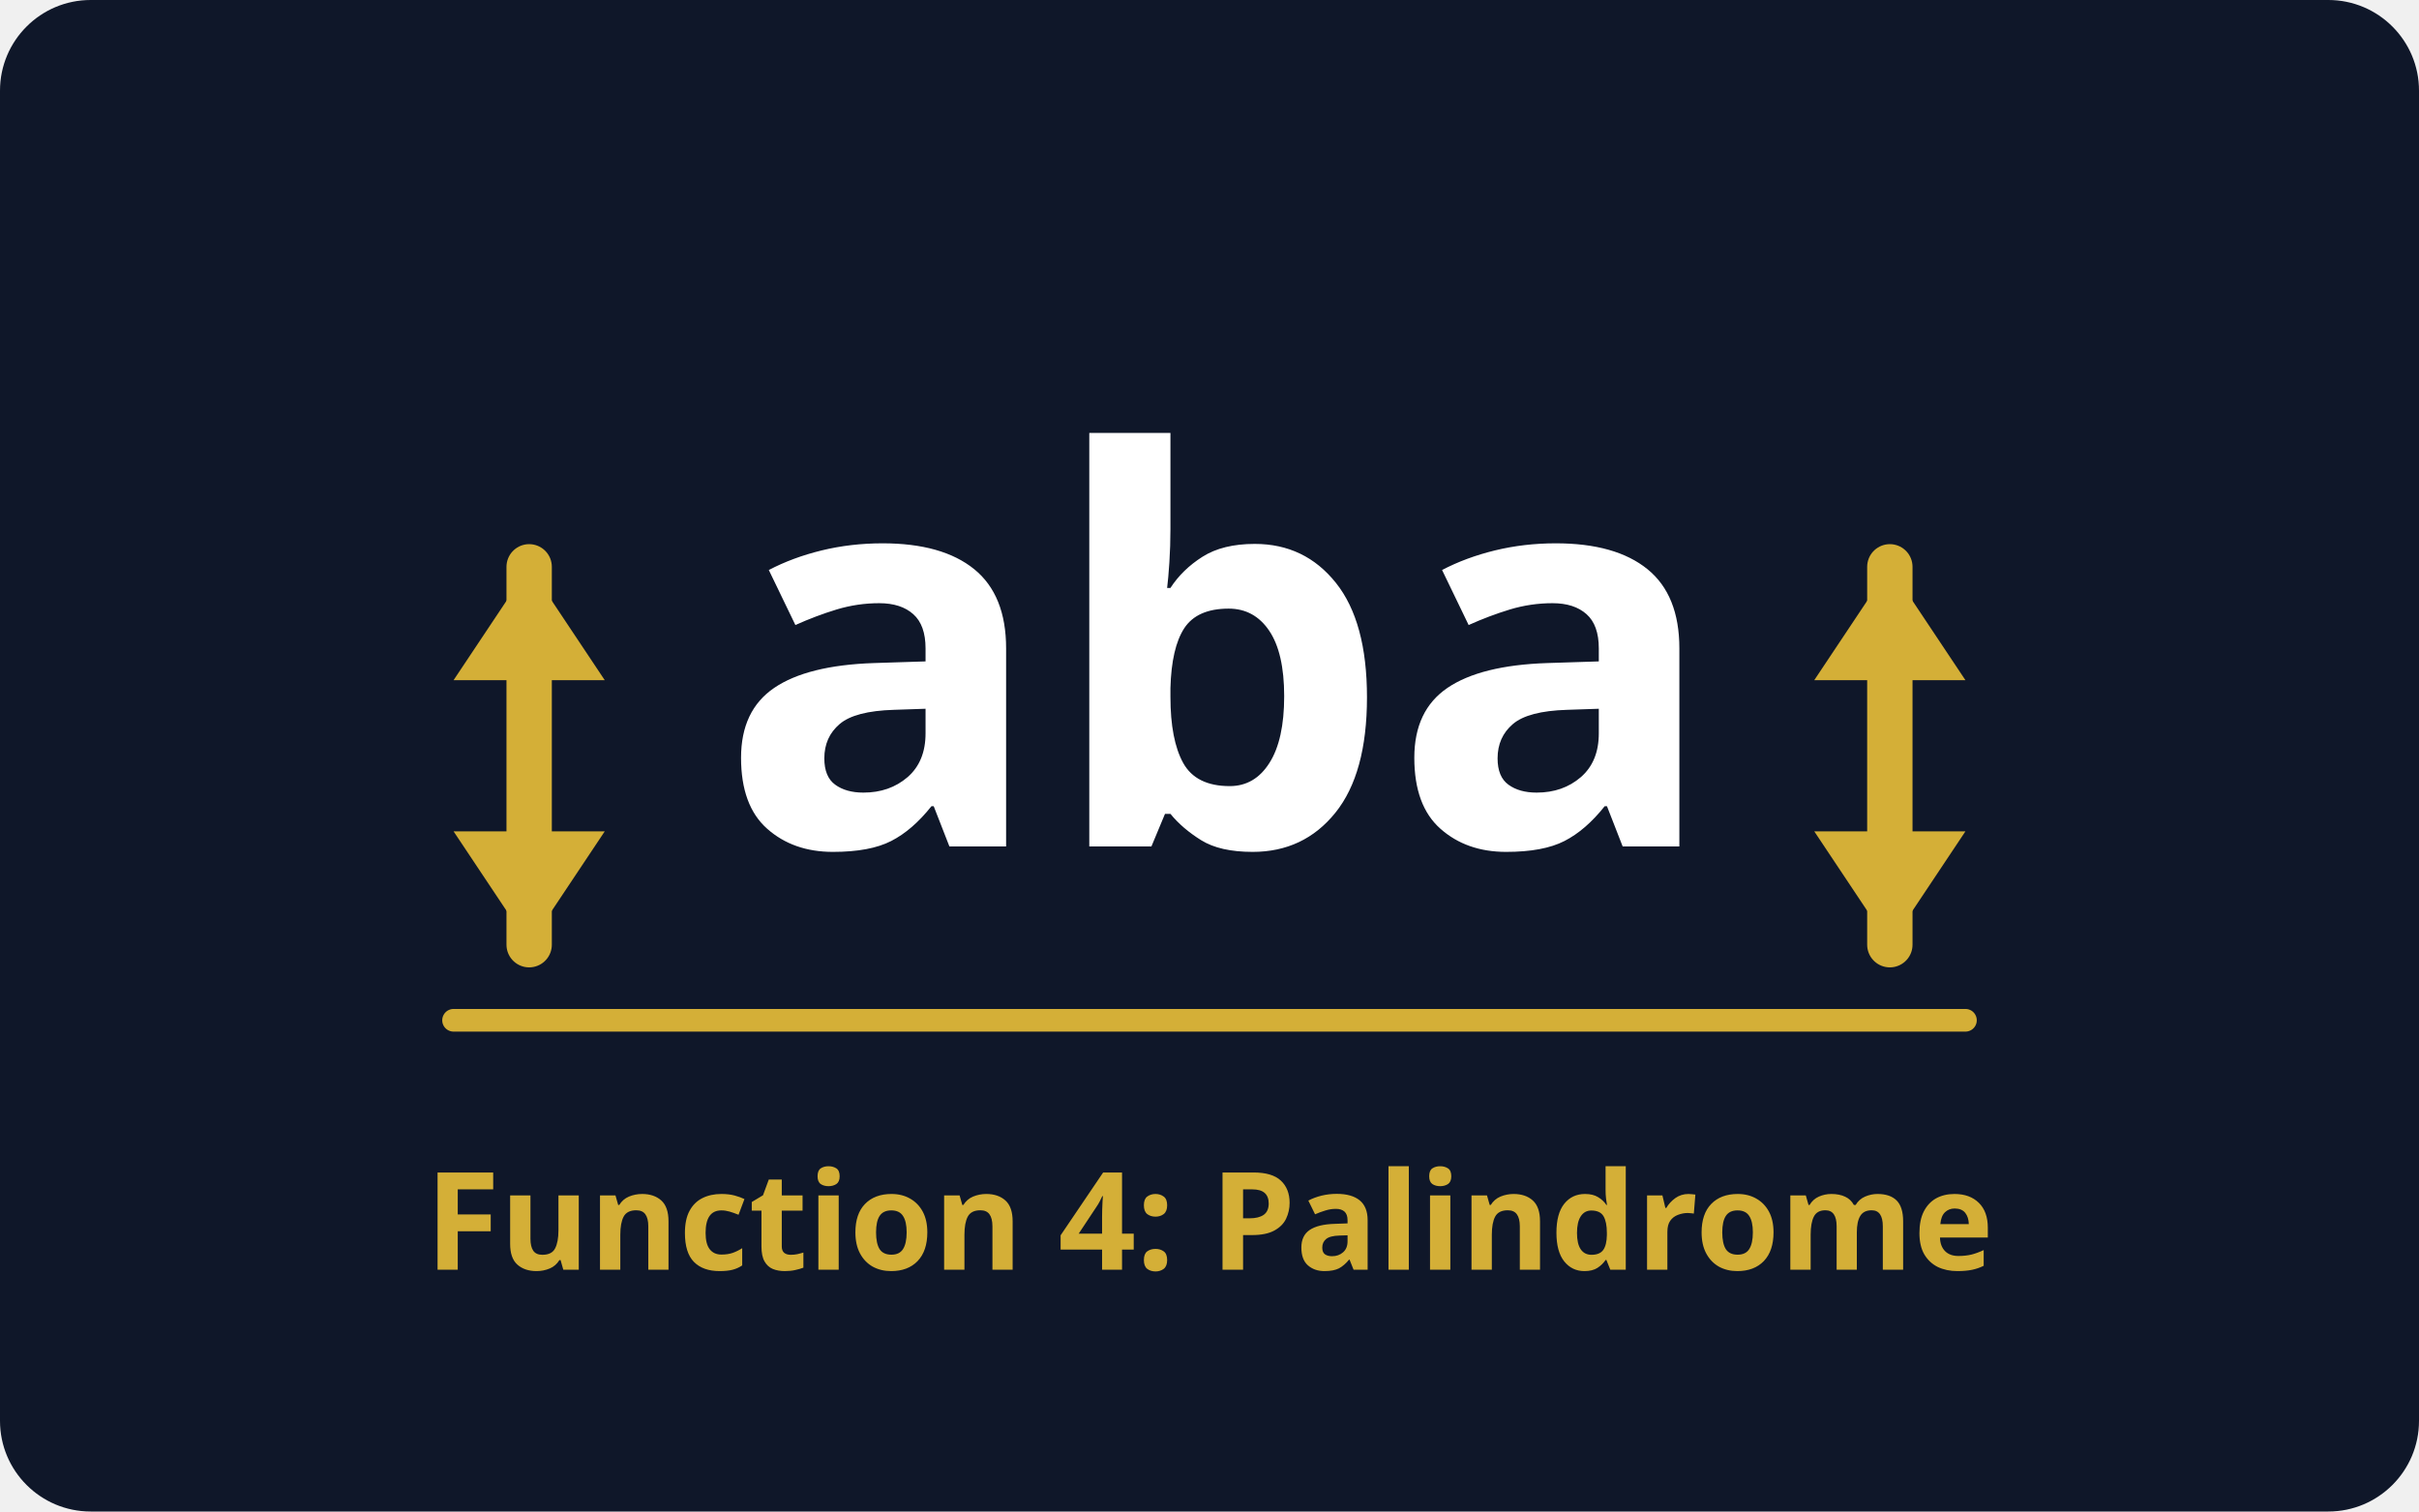
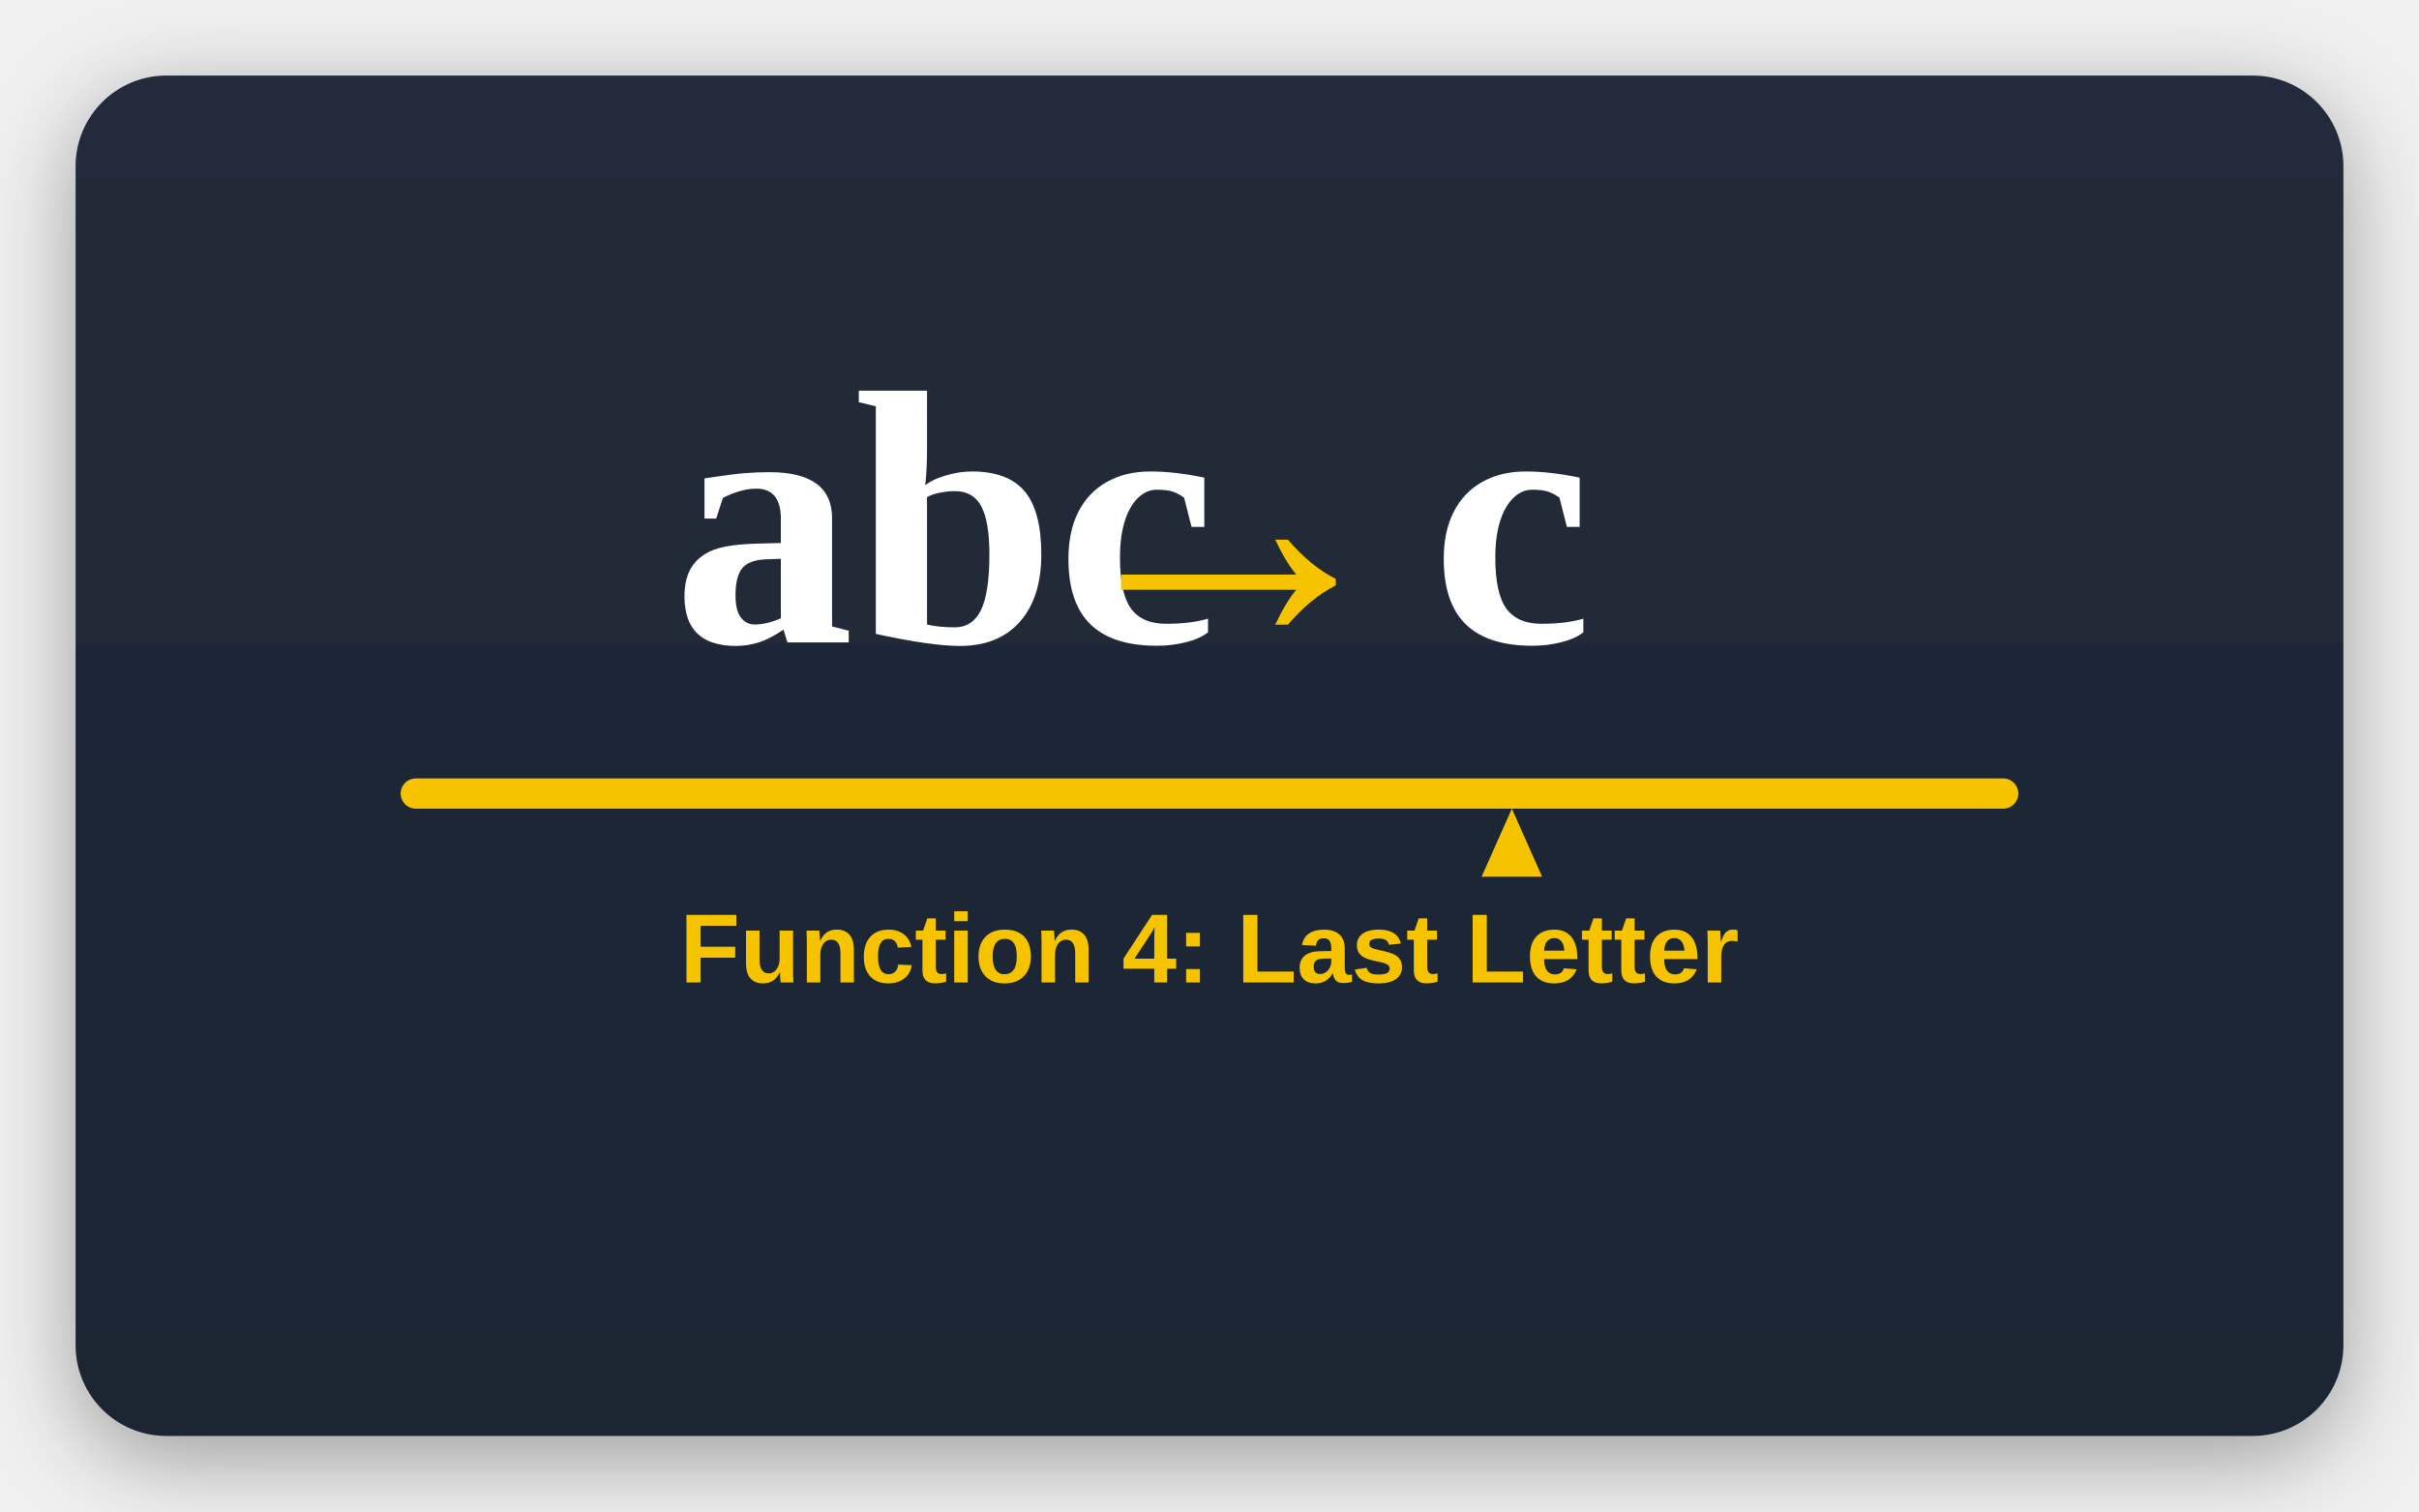
- <svg xmlns="http://www.w3.org/2000/svg" width="320" height="200" viewBox="0 0 320 200">
-   <rect width="320" height="200" rx="12" fill="#0f1729" />
-   <text x="95" y="112" font-family="Montserrat, sans-serif" font-size="72" font-weight="700" fill="#ffffff">aba</text>
-   <line x1="70" y1="75" x2="70" y2="125" stroke="#d4af37" stroke-width="6" stroke-linecap="round" />
-   <polygon points="70,75 60,90 80,90" fill="#d4af37" />
-   <polygon points="70,125 60,110 80,110" fill="#d4af37" />
-   <line x1="250" y1="75" x2="250" y2="125" stroke="#d4af37" stroke-width="6" stroke-linecap="round" />
-   <polygon points="250,75 240,90 260,90" fill="#d4af37" />
-   <polygon points="250,125 240,110 260,110" fill="#d4af37" />
-   <line x1="60" y1="135" x2="260" y2="135" stroke="#d4af37" stroke-width="3" stroke-linecap="round" />
-   <text x="160" y="168" font-family="Montserrat, sans-serif" font-size="18" font-weight="600" fill="#d4af37" text-anchor="middle">
-     Function 4: Palindrome
-   </text>
+ <svg xmlns="http://www.w3.org/2000/svg" width="640" height="400" viewBox="0 0 640 400" role="img" aria-labelledby="title desc">
+   <defs>
+     <linearGradient id="g" x1="0" y1="0" x2="0" y2="1">
+       <stop offset="0" stop-color="#222B3A" />
+       <stop offset="1" stop-color="#1C2533" />
+     </linearGradient>
+     <filter id="shadow" x="-20%" y="-20%" width="140%" height="140%">
+       <feOffset in="SourceAlpha" dx="0" dy="6" result="off" />
+       <feGaussianBlur in="off" stdDeviation="12" result="blur" />
+       <feColorMatrix in="blur" type="matrix" values="0 0 0 0 0  0 0 0 0 0  0 0 0 0 0  0 0 0 0.35 0" />
+       <feMerge>
+         <feMergeNode />
+         <feMergeNode in="SourceGraphic" />
+       </feMerge>
+     </filter>
+     <style>
+       /* Fallback stacks approximate your card fonts */
+       .bg{fill:url(#g);filter:url(#shadow)}
+       .big{font-size:96px;font-weight:700;fill:#fff;font-family:"Source Serif Pro", "Times New Roman", Georgia, serif}
+       .accent{fill:#F6C300}
+       .caption{font-size:26px;font-weight:700;fill:#F6C300;font-family:Montserrat, "Helvetica Neue", Arial, sans-serif}
+     </style>
+   </defs>
+   <rect x="20" y="20" width="600" height="360" rx="24" ry="24" class="bg" />
+   <line x1="110" y1="210" x2="530" y2="210" stroke="#F6C300" stroke-width="8" stroke-linecap="round" />
+   <g text-anchor="middle">
+     <text x="250" y="170" class="big">abc</text>
+     <text x="325" y="170" class="big accent" font-size="88">→</text>
+     <text x="400" y="170" class="big">c</text>
+   </g>
+   <polygon points="400,214 392,232 408,232" class="accent" />
+   <text x="320" y="260" text-anchor="middle" class="caption">Function 4: Last Letter</text>
</svg>
